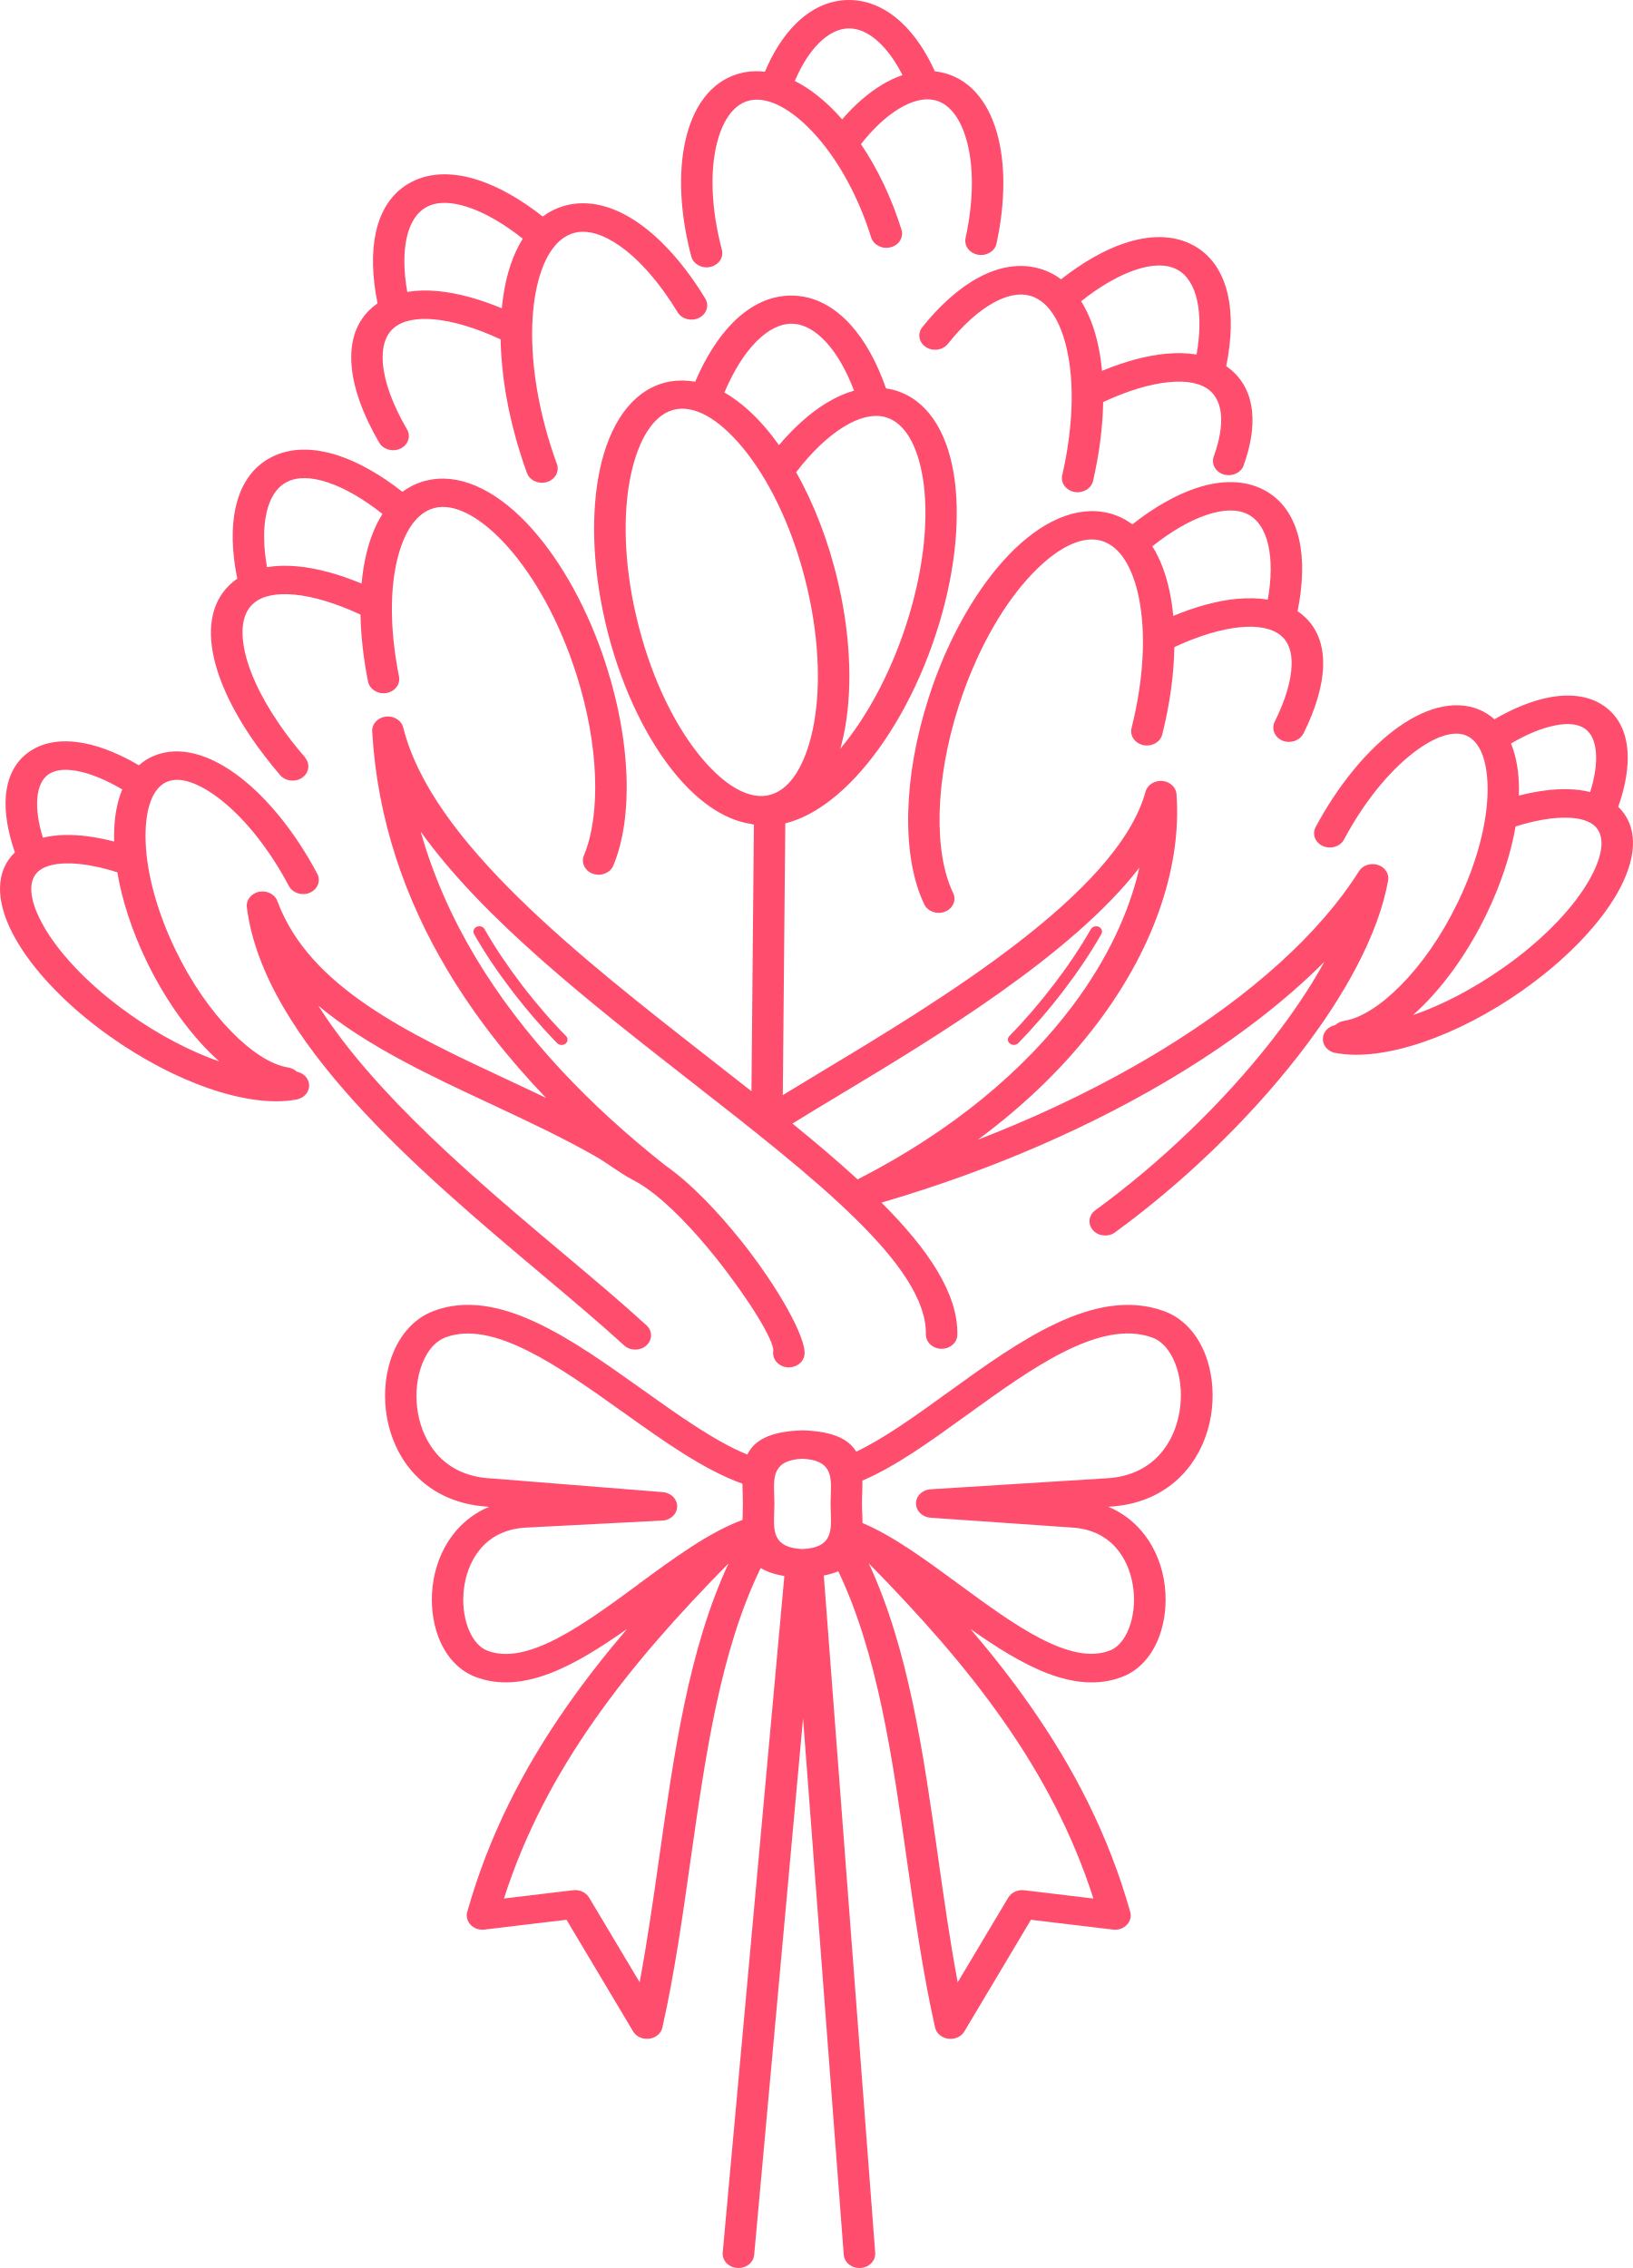
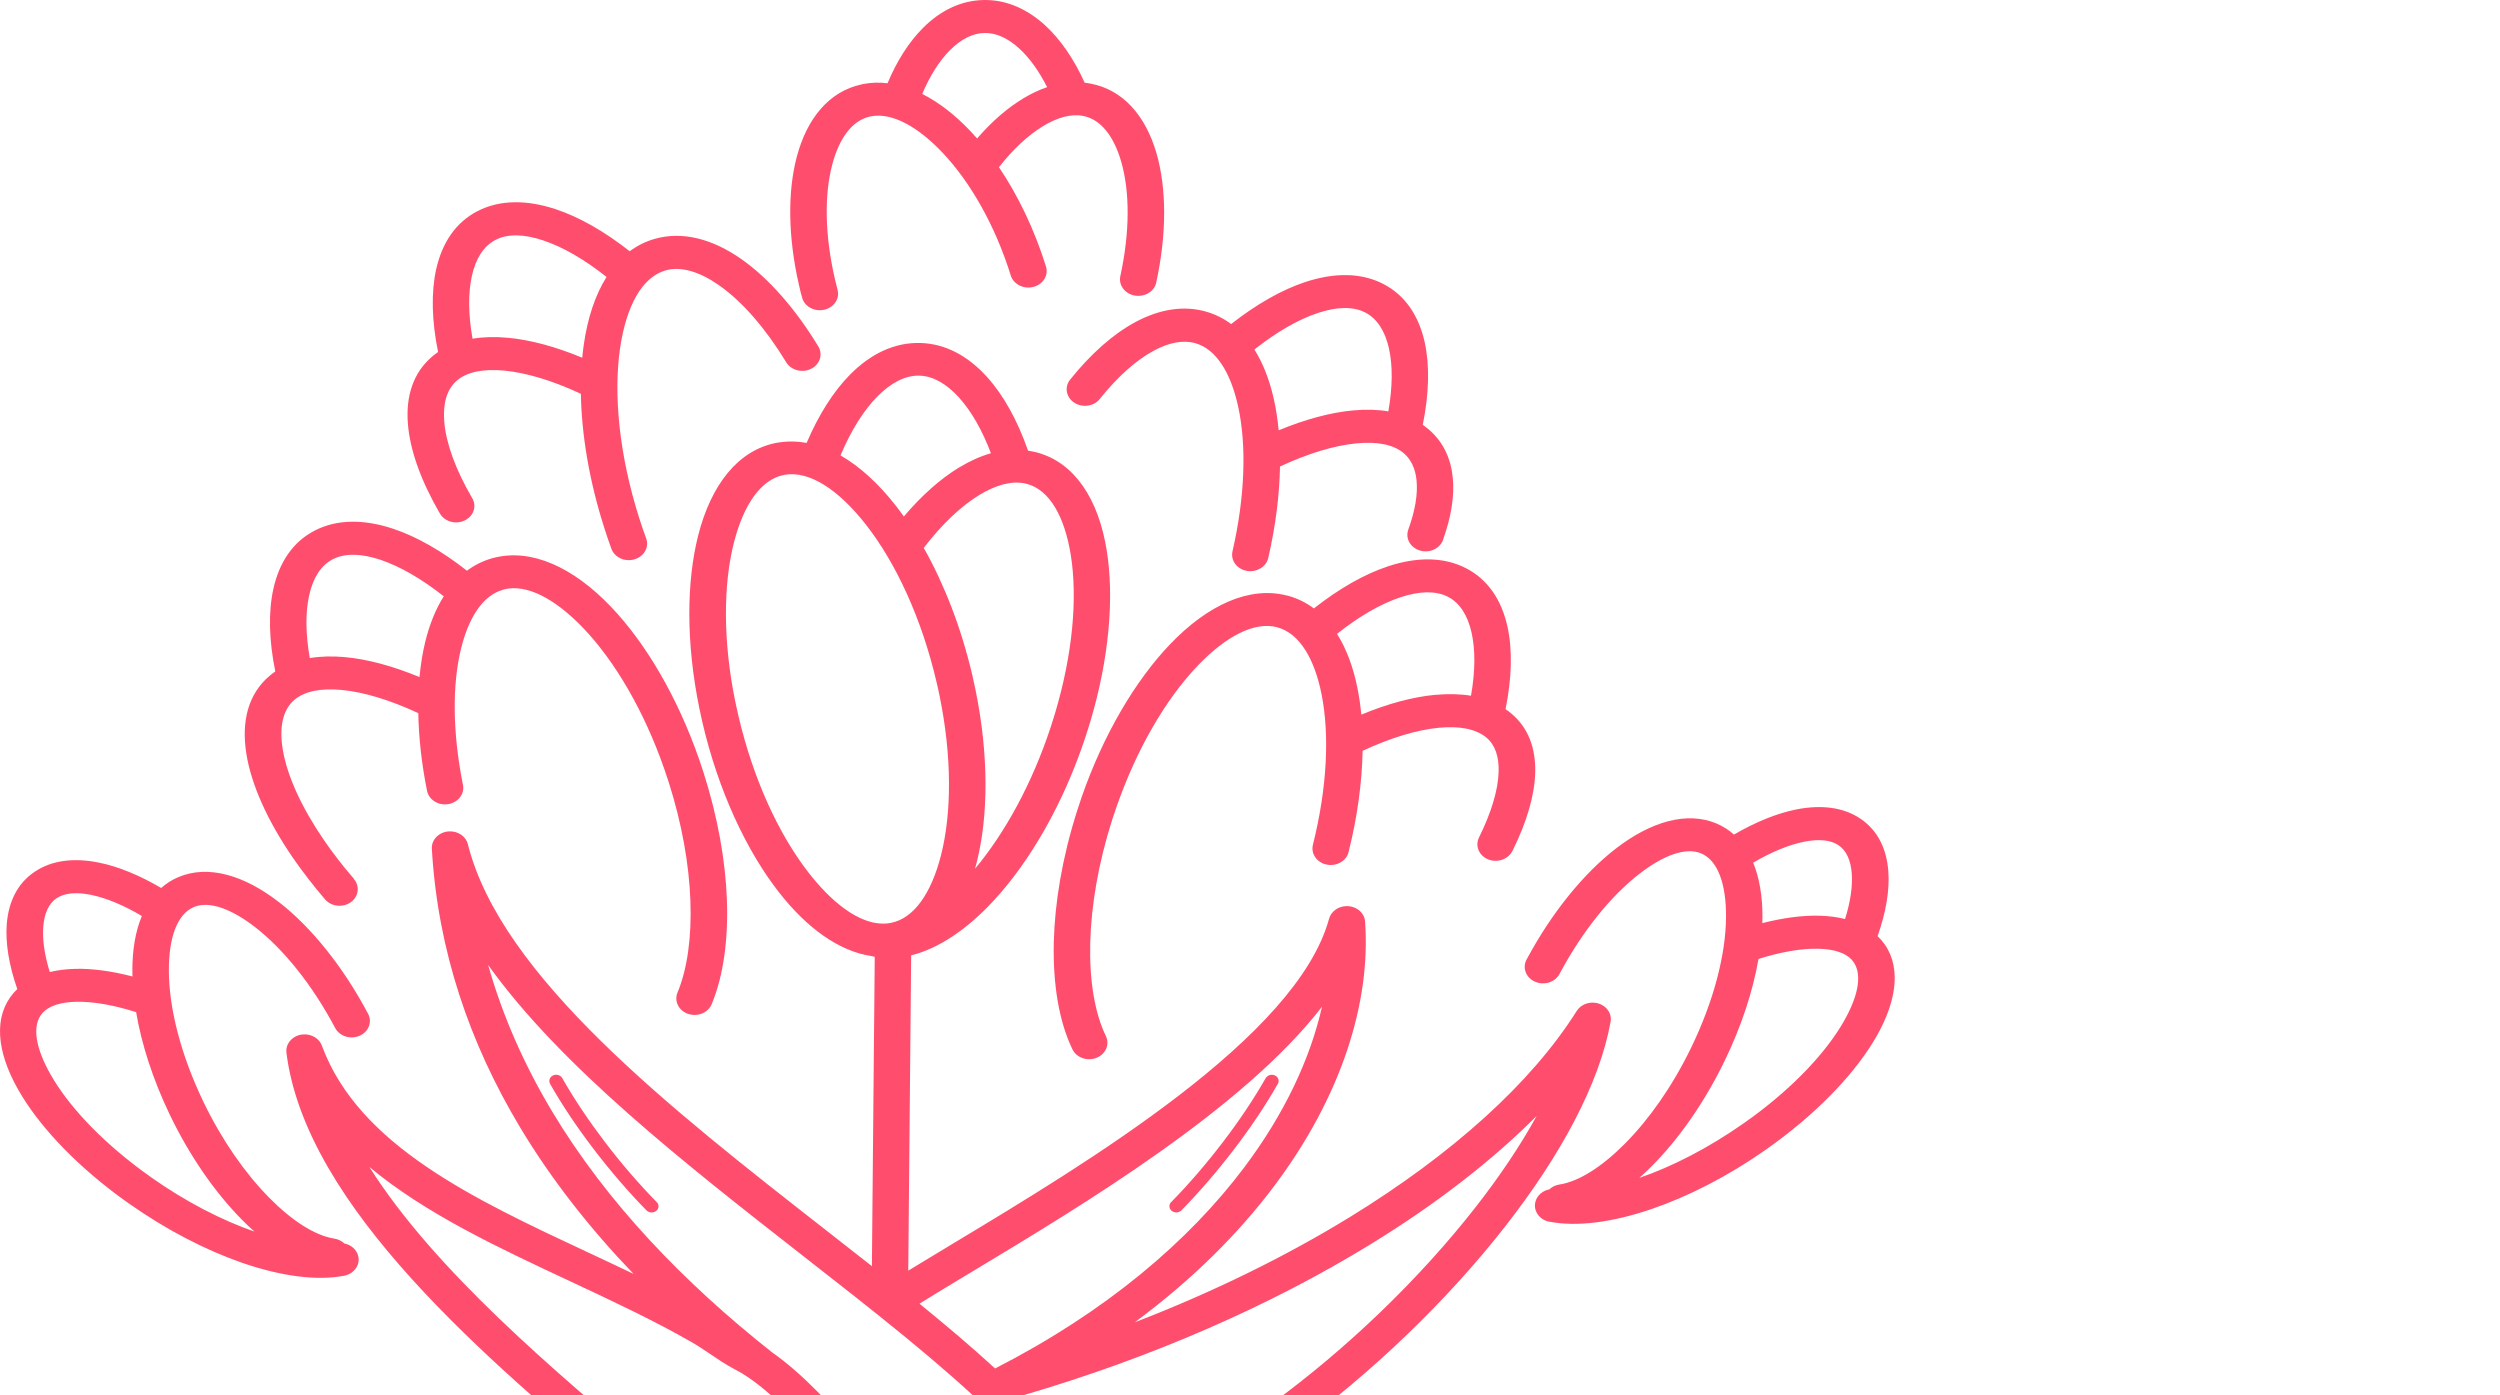
- <svg xmlns="http://www.w3.org/2000/svg" width="72" height="100" viewBox="0 0 72 100" fill="none">
+ <svg xmlns="http://www.w3.org/2000/svg" width="95" height="53" viewBox="0 0 95 53" fill="none">
  <path d="M49.166 54.337C48.867 54.554 48.43 54.512 48.19 54.242C47.95 53.971 47.997 53.576 48.297 53.359C51.153 51.28 53.947 48.599 56.089 45.852C56.989 44.698 57.772 43.536 58.392 42.407C56.683 44.123 54.54 45.777 52.062 47.295C48.319 49.59 43.804 51.583 38.866 53.025C40.918 55.077 42.241 57.022 42.211 58.851C42.206 59.197 41.893 59.475 41.509 59.471C41.126 59.468 40.82 59.183 40.824 58.837C40.873 55.816 35.915 51.942 30.484 47.699C26.048 44.232 21.306 40.526 18.549 36.668C19.104 38.631 19.933 40.486 20.98 42.234C23.052 45.69 25.978 48.733 29.328 51.38L29.332 51.384C30.457 52.169 31.666 53.438 32.707 54.747C34.335 56.792 35.574 59.031 35.469 59.743C35.421 60.087 35.071 60.328 34.691 60.285C34.312 60.239 34.044 59.925 34.093 59.582C34.157 59.142 33.031 57.305 31.581 55.481C30.601 54.251 29.485 53.07 28.491 52.38C28.465 52.364 28.441 52.349 28.419 52.33C28.257 52.219 28.096 52.124 27.941 52.045C27.588 51.862 27.28 51.652 26.967 51.44C26.747 51.292 26.526 51.141 26.267 50.993C24.844 50.176 23.274 49.443 21.699 48.704C18.939 47.415 16.155 46.114 14.037 44.345C16.512 48.264 21.058 52.092 24.866 55.296C26.203 56.419 27.45 57.47 28.506 58.438C28.774 58.685 28.77 59.084 28.497 59.326C28.224 59.569 27.783 59.566 27.515 59.319C26.495 58.384 25.252 57.337 23.919 56.217C18.499 51.655 11.622 45.867 10.884 40.004C10.842 39.659 11.117 39.348 11.498 39.309C11.844 39.274 12.159 39.477 12.246 39.772C13.653 43.53 18.023 45.572 22.335 47.587C22.918 47.86 23.498 48.131 24.073 48.407C22.415 46.68 20.953 44.824 19.759 42.832C17.851 39.649 16.633 36.125 16.41 32.251C16.391 31.905 16.686 31.61 17.068 31.592C17.416 31.576 17.717 31.795 17.783 32.094C19.044 37.1 25.494 42.141 31.393 46.751C31.98 47.209 32.561 47.663 33.132 48.114L33.24 36.358C33.191 36.349 33.142 36.339 33.093 36.326C31.883 36.143 30.669 35.272 29.607 33.916C28.366 32.331 27.295 30.046 26.689 27.44C26.651 27.274 26.613 27.096 26.573 26.905C26.066 24.423 26.084 22.107 26.531 20.347C27.02 18.421 28.046 17.106 29.506 16.828L29.57 16.818C29.928 16.759 30.29 16.765 30.651 16.832C31.107 15.763 31.671 14.871 32.309 14.228C33.091 13.439 33.995 13.008 34.966 13.033C35.918 13.057 36.776 13.518 37.5 14.316C38.13 15.01 38.664 15.973 39.066 17.125C39.148 17.137 39.23 17.152 39.31 17.17C39.323 17.172 39.334 17.175 39.347 17.179L39.411 17.196C40.84 17.583 41.744 18.969 42.057 20.924C42.344 22.712 42.151 25.022 41.422 27.456C41.374 27.612 41.32 27.787 41.256 27.981C40.416 30.538 39.134 32.744 37.748 34.238C36.748 35.317 35.672 36.044 34.624 36.303L34.514 48.285C35.034 47.966 35.609 47.619 36.223 47.25C41.356 44.162 49.274 39.397 50.501 34.924C50.568 34.658 50.82 34.452 51.137 34.433C51.52 34.412 51.851 34.674 51.873 35.02C52.096 38.072 50.987 41.657 48.411 45.081C47.059 46.88 45.301 48.636 43.118 50.25C46.106 49.096 48.86 47.741 51.28 46.258C55.176 43.868 58.194 41.154 59.915 38.416C60.054 38.196 60.335 38.065 60.627 38.107C61.004 38.161 61.264 38.483 61.203 38.825C60.779 41.194 59.289 43.924 57.221 46.575C55.007 49.416 52.115 52.188 49.161 54.338L49.166 54.337ZM48.098 40.969C48.164 40.854 48.321 40.808 48.447 40.866C48.574 40.925 48.627 41.067 48.56 41.182C48.097 41.999 47.527 42.846 46.91 43.654C46.263 44.503 45.566 45.309 44.895 45.993C44.799 46.091 44.634 46.099 44.525 46.012C44.417 45.925 44.409 45.775 44.504 45.68C45.166 45.008 45.848 44.217 46.481 43.386C47.087 42.593 47.645 41.762 48.096 40.967L48.098 40.969ZM20.903 41.182C20.837 41.067 20.889 40.925 21.016 40.866C21.143 40.807 21.299 40.852 21.366 40.969C21.817 41.764 22.375 42.593 22.981 43.389C23.612 44.219 24.296 45.009 24.958 45.682C25.053 45.78 25.045 45.928 24.937 46.014C24.829 46.101 24.664 46.093 24.567 45.995C23.896 45.312 23.199 44.505 22.552 43.656C21.935 42.849 21.364 42.001 20.902 41.184L20.903 41.182ZM36.322 69.463L38.588 99.329C38.614 99.675 38.324 99.976 37.94 99.999C37.557 100.021 37.226 99.759 37.201 99.413L35.407 75.768L33.252 99.423C33.22 99.769 32.885 100.028 32.501 99.998C32.118 99.97 31.833 99.665 31.865 99.32L34.583 69.489C34.138 69.417 33.797 69.296 33.539 69.137C31.755 72.799 31.101 77.417 30.445 82.034C30.092 84.521 29.74 87.008 29.213 89.362C29.182 89.551 29.055 89.724 28.855 89.822C28.517 89.986 28.095 89.872 27.913 89.566L24.978 84.646L21.419 85.071C21.317 85.09 21.21 85.09 21.104 85.066C20.732 84.98 20.507 84.638 20.601 84.3C21.549 80.927 23.088 77.957 25.006 75.216C25.823 74.049 26.708 72.923 27.647 71.824C25.348 73.445 23.041 74.746 20.939 73.928C20.102 73.603 19.52 72.839 19.238 71.908C19.029 71.216 18.98 70.418 19.118 69.646C19.257 68.861 19.587 68.094 20.129 67.473C20.507 67.041 20.982 66.681 21.561 66.439C21.553 66.439 21.544 66.437 21.535 66.435C20.023 66.348 18.912 65.734 18.16 64.867C17.569 64.186 17.212 63.35 17.06 62.497C16.912 61.654 16.966 60.788 17.198 60.033C17.515 59.003 18.169 58.162 19.112 57.806C21.96 56.731 25.187 59.031 28.329 61.272C29.948 62.425 31.543 63.562 32.951 64.135C33.238 63.537 33.893 63.116 35.351 63.067H35.361H35.41C36.77 63.111 37.432 63.476 37.752 64.006C38.98 63.425 40.364 62.427 41.786 61.4C44.937 59.124 48.266 56.719 51.305 57.803C52.261 58.144 52.922 58.979 53.242 60.008C53.474 60.755 53.529 61.61 53.389 62.441C53.246 63.286 52.9 64.116 52.329 64.802C51.572 65.71 50.433 66.355 48.868 66.437C49.45 66.682 49.925 67.04 50.304 67.474C50.847 68.094 51.176 68.862 51.316 69.647C51.453 70.418 51.404 71.214 51.195 71.909C50.913 72.842 50.332 73.604 49.495 73.929C47.393 74.747 45.084 73.447 42.787 71.824C43.725 72.922 44.611 74.047 45.428 75.217C47.346 77.96 48.884 80.928 49.833 84.301C49.927 84.638 49.703 84.98 49.33 85.067C49.222 85.091 49.115 85.091 49.015 85.072L45.455 84.647L42.521 89.567C42.34 89.873 41.919 89.986 41.579 89.822C41.379 89.724 41.252 89.552 41.221 89.363C40.693 87.009 40.34 84.522 39.988 82.034C39.343 77.476 38.695 72.916 36.961 69.279C36.782 69.355 36.573 69.418 36.33 69.466L36.322 69.463ZM32.122 68.933C29.934 71.154 27.897 73.427 26.18 75.884C24.511 78.269 23.14 80.836 22.22 83.708L25.273 83.343C25.567 83.308 25.842 83.446 25.974 83.668L28.202 87.401C28.541 85.6 28.804 83.737 29.069 81.873C29.72 77.285 30.369 72.697 32.123 68.931L32.122 68.933ZM28.152 69.847C29.725 68.69 31.276 67.552 32.738 67.016C32.74 66.918 32.743 66.818 32.747 66.72C32.751 66.618 32.754 66.517 32.754 66.312C32.754 66.108 32.751 66.007 32.747 65.905C32.742 65.743 32.737 65.58 32.735 65.419C31.06 64.825 29.278 63.555 27.465 62.263C24.639 60.247 21.737 58.18 19.641 58.969C19.121 59.165 18.739 59.698 18.533 60.37C18.352 60.957 18.31 61.637 18.428 62.303C18.544 62.958 18.813 63.591 19.25 64.098C19.77 64.698 20.547 65.122 21.616 65.185C21.638 65.185 21.659 65.185 21.682 65.187L29.223 65.79V65.791C29.562 65.817 29.837 66.065 29.856 66.382C29.878 66.728 29.583 67.025 29.2 67.045L23.195 67.354C22.306 67.4 21.654 67.751 21.214 68.255C20.828 68.697 20.589 69.261 20.485 69.847C20.379 70.445 20.414 71.057 20.572 71.583C20.746 72.16 21.061 72.613 21.484 72.779C23.24 73.462 25.727 71.634 28.15 69.853L28.152 69.847ZM35.382 68.3C36.68 68.25 36.656 67.509 36.632 66.753C36.627 66.569 36.62 66.388 36.62 66.31C36.62 66.234 36.627 66.051 36.632 65.868C36.656 65.113 36.682 64.372 35.382 64.32C34.084 64.371 34.108 65.112 34.132 65.868C34.137 66.051 34.144 66.233 34.144 66.31C34.144 66.387 34.137 66.569 34.132 66.753C34.108 67.508 34.082 68.249 35.382 68.3ZM38.019 66.72C38.024 66.865 38.029 67.008 38.029 67.152C39.39 67.728 40.821 68.781 42.273 69.847C44.696 71.628 47.183 73.455 48.939 72.773C49.363 72.608 49.677 72.154 49.851 71.578C50.01 71.052 50.044 70.441 49.938 69.842C49.834 69.256 49.597 68.692 49.209 68.249C48.774 67.751 48.133 67.403 47.258 67.351C47.244 67.351 47.23 67.351 47.214 67.349L41.03 66.919C40.691 66.896 40.412 66.65 40.388 66.334C40.361 65.988 40.652 65.687 41.035 65.665L48.753 65.182H48.763C49.877 65.128 50.68 64.677 51.21 64.041C51.635 63.533 51.894 62.901 52.004 62.253C52.117 61.593 52.075 60.923 51.896 60.346C51.689 59.68 51.31 59.156 50.793 58.971C48.496 58.153 45.489 60.326 42.643 62.381C41.04 63.54 39.484 64.664 38.025 65.28C38.026 65.484 38.02 65.692 38.013 65.902C38.009 66.004 38.005 66.105 38.005 66.31C38.005 66.514 38.009 66.615 38.013 66.717L38.019 66.72ZM44.247 75.884C42.529 73.427 40.492 71.154 38.305 68.933C40.058 72.7 40.709 77.286 41.359 81.875C41.624 83.738 41.887 85.601 42.226 87.403L44.454 83.669C44.587 83.448 44.861 83.309 45.156 83.344L48.209 83.709C47.288 80.837 45.918 78.272 44.249 75.886L44.247 75.884ZM43.939 10.735C43.866 11.076 43.501 11.297 43.122 11.232C42.745 11.165 42.499 10.835 42.572 10.494C42.94 8.812 42.934 7.283 42.607 6.147C42.327 5.176 41.828 4.528 41.149 4.403C40.697 4.319 40.178 4.464 39.637 4.793C39.069 5.137 38.496 5.672 37.96 6.354C38.683 7.423 39.307 8.714 39.748 10.129C39.852 10.463 39.636 10.811 39.266 10.903C38.896 10.998 38.512 10.801 38.409 10.468C37.815 8.561 36.872 6.921 35.826 5.812C34.882 4.812 33.899 4.268 33.097 4.42C33.06 4.428 33.074 4.424 33.062 4.428C32.385 4.575 31.89 5.251 31.626 6.252C31.323 7.401 31.34 8.926 31.725 10.597C31.764 10.76 31.796 10.899 31.828 11.017C31.917 11.354 31.686 11.691 31.314 11.771C30.942 11.852 30.567 11.644 30.479 11.306C30.431 11.13 30.393 10.979 30.366 10.852C29.939 9.003 29.927 7.283 30.277 5.962C30.665 4.493 31.506 3.474 32.74 3.207L32.813 3.19C33.112 3.135 33.418 3.126 33.726 3.163C34.083 2.311 34.541 1.595 35.072 1.063C35.74 0.394 36.53 0.011 37.399 0C38.247 -0.01 39.035 0.34 39.718 0.965C40.299 1.498 40.812 2.245 41.217 3.143C41.286 3.15 41.356 3.16 41.426 3.174C42.672 3.405 43.533 4.389 43.95 5.835C44.329 7.15 44.343 8.876 43.936 10.738L43.939 10.735ZM38.867 3.749C39.173 3.564 39.481 3.416 39.791 3.312C39.484 2.705 39.126 2.206 38.733 1.844C38.315 1.461 37.868 1.247 37.42 1.253C36.964 1.258 36.515 1.492 36.106 1.901C35.698 2.308 35.338 2.878 35.044 3.57C35.678 3.888 36.301 4.373 36.886 4.993C36.967 5.08 37.05 5.169 37.13 5.262C37.681 4.626 38.27 4.11 38.869 3.749L38.867 3.749ZM58.876 46.427C58.5 46.353 58.261 46.019 58.343 45.678C58.402 45.43 58.616 45.248 58.874 45.196C58.975 45.102 59.107 45.034 59.262 45.011C59.994 44.899 60.871 44.342 61.749 43.457C62.66 42.54 63.544 41.292 64.256 39.827C65.135 38.019 65.581 36.247 65.589 34.843C65.597 33.604 65.283 32.702 64.647 32.431C64.065 32.184 63.217 32.495 62.301 33.203C61.234 34.028 60.142 35.361 59.26 37.013C59.093 37.326 58.679 37.457 58.332 37.305C57.987 37.155 57.841 36.779 58.008 36.466C58.976 34.657 60.193 33.18 61.398 32.249C62.736 31.214 64.11 30.819 65.234 31.296C65.479 31.401 65.698 31.541 65.891 31.714C66.717 31.233 67.524 30.906 68.258 30.759C69.214 30.569 70.064 30.674 70.716 31.123C71.355 31.563 71.695 32.255 71.757 33.117C71.81 33.828 71.667 34.669 71.349 35.574C71.384 35.607 71.416 35.642 71.45 35.679C71.464 35.691 71.476 35.705 71.489 35.719C72.256 36.612 72.131 37.941 71.304 39.388C70.563 40.685 69.234 42.12 67.492 43.406C67.332 43.525 67.207 43.616 67.116 43.679C65.666 44.698 64.153 45.467 62.765 45.942C61.28 46.451 59.916 46.628 58.881 46.424L58.876 46.427ZM62.289 44.762C63.542 44.331 64.921 43.626 66.255 42.688C66.412 42.577 66.531 42.492 66.61 42.435C68.203 41.258 69.404 39.969 70.063 38.815C70.637 37.812 70.787 36.964 70.385 36.494C70.378 36.485 70.369 36.476 70.363 36.466C70.117 36.202 69.677 36.067 69.105 36.053C68.462 36.036 67.683 36.17 66.823 36.44C66.612 37.655 66.179 38.993 65.526 40.336C64.753 41.923 63.787 43.288 62.781 44.3C62.62 44.465 62.454 44.618 62.289 44.765L62.289 44.762ZM69.143 34.797C69.491 34.806 69.815 34.848 70.113 34.923C70.314 34.275 70.403 33.688 70.367 33.196C70.331 32.703 70.169 32.328 69.871 32.123C69.564 31.913 69.108 31.875 68.555 31.987C67.975 32.102 67.317 32.374 66.621 32.782C66.859 33.361 66.976 34.063 66.973 34.85C66.973 34.925 66.971 35.002 66.968 35.079C67.756 34.878 68.493 34.78 69.142 34.797L69.143 34.797ZM13.086 47.251C13.342 47.304 13.556 47.485 13.614 47.733C13.694 48.073 13.454 48.406 13.078 48.478C12.04 48.679 10.676 48.497 9.196 47.985C7.816 47.506 6.309 46.732 4.857 45.704C4.728 45.613 4.601 45.52 4.479 45.43C2.744 44.138 1.422 42.7 0.687 41.399C-0.135 39.95 -0.253 38.621 0.516 37.732C0.529 37.718 0.54 37.704 0.553 37.691C0.585 37.655 0.62 37.62 0.657 37.585C0.342 36.678 0.202 35.837 0.256 35.125C0.323 34.265 0.663 33.571 1.306 33.135C1.96 32.687 2.81 32.586 3.764 32.78C4.495 32.928 5.301 33.259 6.124 33.743C6.319 33.57 6.539 33.43 6.786 33.327C7.912 32.853 9.284 33.255 10.618 34.295C11.818 35.23 13.027 36.711 13.988 38.525C14.154 38.838 14.007 39.212 13.661 39.361C13.317 39.509 12.902 39.378 12.737 39.065C11.861 37.412 10.775 36.075 9.71 35.244C8.798 34.535 7.952 34.222 7.367 34.468C6.731 34.736 6.414 35.636 6.417 36.875C6.418 38.28 6.857 40.053 7.727 41.864C8.432 43.328 9.311 44.58 10.22 45.503C11.093 46.391 11.968 46.95 12.698 47.066C12.854 47.09 12.988 47.158 13.087 47.253L13.086 47.251ZM5.711 44.716C7.038 45.655 8.412 46.364 9.669 46.801C9.505 46.657 9.342 46.501 9.18 46.336C8.182 45.322 7.221 43.956 6.454 42.363C5.807 41.017 5.378 39.677 5.173 38.462C4.316 38.189 3.537 38.054 2.893 38.068C2.313 38.082 1.868 38.217 1.622 38.486L1.608 38.502C1.203 38.97 1.349 39.82 1.92 40.827C2.574 41.982 3.77 43.277 5.359 44.459C5.476 44.544 5.592 44.63 5.711 44.714L5.711 44.716ZM1.889 36.938C2.187 36.865 2.512 36.825 2.86 36.816C3.507 36.8 4.245 36.9 5.034 37.106C5.032 37.029 5.03 36.953 5.03 36.876C5.029 36.087 5.148 35.386 5.391 34.808C4.698 34.399 4.04 34.124 3.46 34.005C2.909 33.893 2.45 33.928 2.144 34.138C1.845 34.343 1.683 34.717 1.645 35.21C1.606 35.703 1.692 36.292 1.892 36.939L1.889 36.938ZM17.946 18.931C18.126 19.239 17.995 19.618 17.656 19.779C17.316 19.94 16.897 19.823 16.717 19.515C16.003 18.288 15.582 17.118 15.501 16.12C15.412 15.051 15.706 14.154 16.429 13.542C16.499 13.483 16.572 13.429 16.647 13.376C16.405 12.19 16.379 11.111 16.575 10.23C16.802 9.218 17.322 8.445 18.149 8.021C18.995 7.585 20.017 7.587 21.117 7.95C22.014 8.247 22.972 8.795 23.93 9.548C24.215 9.335 24.532 9.174 24.882 9.076C25.938 8.776 27.077 9.078 28.178 9.85C29.205 10.572 30.218 11.719 31.096 13.163C31.28 13.467 31.157 13.85 30.82 14.016C30.485 14.183 30.061 14.071 29.877 13.768C29.089 12.471 28.204 11.459 27.329 10.844C26.591 10.327 25.884 10.108 25.294 10.275C24.386 10.534 23.791 11.653 23.56 13.251C23.308 15.018 23.533 17.309 24.295 19.702C24.322 19.791 24.366 19.919 24.421 20.083C24.449 20.164 24.494 20.29 24.555 20.461C24.676 20.791 24.477 21.146 24.112 21.254C23.746 21.363 23.353 21.183 23.233 20.854C23.201 20.767 23.154 20.634 23.091 20.452C23.058 20.356 23.015 20.221 22.959 20.047C22.387 18.257 22.1 16.51 22.073 14.964C21.006 14.467 20.008 14.164 19.163 14.083C18.386 14.01 17.762 14.125 17.37 14.455C16.978 14.786 16.825 15.335 16.882 16.025C16.95 16.854 17.317 17.853 17.942 18.927L17.946 18.931ZM17.956 12.871C18.372 12.801 18.825 12.79 19.307 12.836C20.16 12.916 21.117 13.175 22.125 13.593C22.141 13.423 22.16 13.257 22.184 13.095C22.328 12.081 22.621 11.205 23.049 10.524C22.209 9.859 21.386 9.382 20.636 9.134C19.92 8.896 19.297 8.875 18.833 9.115C18.377 9.349 18.079 9.826 17.933 10.478C17.785 11.137 17.795 11.954 17.956 12.871L17.956 12.871ZM13.449 33.404C13.684 33.678 13.629 34.073 13.327 34.287C13.024 34.5 12.588 34.451 12.351 34.176C12.142 33.934 11.925 33.666 11.702 33.377C11.493 33.107 11.296 32.838 11.115 32.574C10.156 31.172 9.55 29.814 9.364 28.657C9.162 27.413 9.432 26.369 10.243 25.682C10.313 25.622 10.386 25.568 10.461 25.516C10.219 24.329 10.193 23.25 10.39 22.369C10.616 21.357 11.136 20.584 11.963 20.16C12.809 19.725 13.831 19.726 14.931 20.09C15.826 20.387 16.787 20.934 17.744 21.687C18.029 21.474 18.348 21.315 18.696 21.215C18.731 21.205 18.751 21.199 18.76 21.198V21.199C20.192 20.827 21.778 21.554 23.208 23.047C24.517 24.414 25.733 26.456 26.57 28.862C26.614 28.985 26.669 29.159 26.743 29.383C27.279 31.067 27.566 32.708 27.622 34.178C27.681 35.732 27.481 37.108 27.044 38.16C26.91 38.484 26.512 38.649 26.151 38.528C25.793 38.408 25.61 38.046 25.744 37.721C26.119 36.82 26.287 35.61 26.235 34.216C26.183 32.842 25.915 31.306 25.412 29.726C25.375 29.61 25.319 29.444 25.247 29.233C24.467 26.989 23.351 25.11 22.161 23.864C21.09 22.747 20.007 22.176 19.144 22.4V22.401L19.113 22.41C18.357 22.625 17.816 23.447 17.52 24.647C17.182 26.021 17.194 27.839 17.593 29.828C17.661 30.169 17.41 30.496 17.033 30.557C16.655 30.618 16.295 30.39 16.227 30.05C16.02 29.018 15.912 28.024 15.895 27.099C14.828 26.603 13.83 26.299 12.985 26.218C12.208 26.145 11.584 26.26 11.192 26.591C10.743 26.97 10.607 27.633 10.743 28.468C10.905 29.463 11.443 30.654 12.299 31.908C12.47 32.158 12.651 32.406 12.842 32.654C13.016 32.879 13.219 33.128 13.453 33.398L13.449 33.404ZM11.772 25.007C12.188 24.937 12.641 24.927 13.123 24.972C13.976 25.052 14.933 25.311 15.941 25.729C15.986 25.25 16.059 24.797 16.161 24.382C16.323 23.723 16.558 23.142 16.863 22.66C16.024 21.996 15.2 21.521 14.452 21.27C13.737 21.033 13.114 21.012 12.649 21.251C12.193 21.485 11.895 21.962 11.75 22.615C11.602 23.274 11.612 24.09 11.772 25.008L11.772 25.007ZM54.836 20.517C54.718 20.848 54.326 21.027 53.96 20.921C53.594 20.814 53.396 20.459 53.514 20.129C53.772 19.418 53.882 18.779 53.829 18.253C53.785 17.814 53.625 17.462 53.342 17.221C52.95 16.888 52.325 16.773 51.549 16.848C50.703 16.929 49.706 17.231 48.64 17.727C48.621 18.808 48.474 19.984 48.194 21.204C48.115 21.543 47.748 21.761 47.372 21.692C46.996 21.621 46.756 21.288 46.835 20.949C47.315 18.857 47.372 16.922 47.05 15.45C46.768 14.155 46.211 13.265 45.421 13.041C44.958 12.91 44.423 13.017 43.857 13.319C43.174 13.684 42.467 14.317 41.792 15.161C41.568 15.443 41.132 15.506 40.821 15.301C40.509 15.096 40.441 14.705 40.666 14.424C41.451 13.444 42.301 12.691 43.148 12.237C44.056 11.751 44.972 11.596 45.832 11.842C46.18 11.942 46.498 12.101 46.784 12.314C47.741 11.563 48.7 11.015 49.595 10.719C50.695 10.354 51.717 10.354 52.563 10.789C53.39 11.214 53.91 11.986 54.137 12.998C54.333 13.879 54.307 14.957 54.065 16.144C54.14 16.197 54.213 16.251 54.283 16.311C54.829 16.773 55.131 17.4 55.205 18.146C55.277 18.849 55.144 19.656 54.831 20.523L54.836 20.517ZM51.407 15.597C51.889 15.551 52.343 15.562 52.757 15.632C52.918 14.714 52.928 13.898 52.78 13.239C52.633 12.587 52.336 12.109 51.88 11.875C51.416 11.636 50.79 11.657 50.077 11.894C49.329 12.142 48.505 12.62 47.667 13.282C48.002 13.813 48.253 14.463 48.415 15.207C48.493 15.567 48.552 15.949 48.589 16.352C49.596 15.935 50.552 15.677 51.405 15.597L51.407 15.597ZM57.469 32.339C57.313 32.655 56.902 32.797 56.552 32.658C56.202 32.516 56.046 32.145 56.2 31.829C56.669 30.881 56.929 30.023 56.948 29.322C56.965 28.754 56.816 28.307 56.484 28.029C56.085 27.697 55.459 27.58 54.681 27.655C53.836 27.736 52.843 28.036 51.779 28.532C51.758 29.721 51.584 31.028 51.246 32.38C51.163 32.719 50.79 32.93 50.416 32.855C50.041 32.778 49.807 32.443 49.89 32.105C50.433 29.936 50.527 27.919 50.219 26.381C49.946 25.017 49.38 24.079 48.56 23.845L48.529 23.836V23.834C47.666 23.609 46.581 24.18 45.512 25.299C44.322 26.542 43.208 28.424 42.426 30.667C42.354 30.878 42.297 31.043 42.26 31.16C41.734 32.812 41.464 34.416 41.429 35.836C41.394 37.267 41.6 38.494 42.024 39.372C42.177 39.69 42.017 40.06 41.666 40.198C41.314 40.337 40.905 40.191 40.752 39.874C40.249 38.832 40.006 37.422 40.044 35.811C40.081 34.289 40.368 32.576 40.929 30.816C41 30.59 41.058 30.417 41.101 30.295C41.938 27.888 43.155 25.849 44.464 24.48C45.893 22.987 47.478 22.26 48.911 22.632V22.63C48.92 22.632 48.941 22.639 48.976 22.648C49.324 22.747 49.642 22.907 49.928 23.12C50.885 22.366 51.844 21.819 52.74 21.522C53.84 21.157 54.863 21.157 55.708 21.592C56.535 22.017 57.055 22.79 57.282 23.802C57.479 24.682 57.452 25.759 57.211 26.948C57.286 26.998 57.357 27.053 57.426 27.11C58.072 27.649 58.362 28.423 58.338 29.358C58.316 30.229 58.013 31.25 57.47 32.345L57.469 32.339ZM54.54 26.405C55.026 26.36 55.482 26.37 55.898 26.438C56.06 25.518 56.068 24.702 55.92 24.041C55.774 23.39 55.477 22.912 55.021 22.678C54.556 22.439 53.931 22.459 53.218 22.697C52.468 22.945 51.644 23.422 50.807 24.087C51.164 24.653 51.425 25.354 51.585 26.156C51.648 26.472 51.697 26.807 51.73 27.156C52.734 26.74 53.689 26.483 54.538 26.403L54.54 26.405ZM33.298 35.076C33.337 35.078 33.375 35.083 33.413 35.09C33.553 35.102 33.689 35.099 33.821 35.076L33.853 35.069C34.73 34.903 35.391 33.939 35.758 32.499C36.166 30.895 36.177 28.759 35.705 26.448C35.674 26.292 35.638 26.125 35.594 25.943C35.028 23.502 34.041 21.386 32.904 19.935C31.874 18.619 30.767 17.883 29.827 18.041L29.794 18.048C28.917 18.214 28.257 19.177 27.89 20.617C27.481 22.221 27.47 24.36 27.942 26.67C27.974 26.826 28.01 26.993 28.054 27.175C28.62 29.616 29.606 31.732 30.744 33.183C31.589 34.263 32.486 34.952 33.299 35.078L33.298 35.076ZM37.048 33.015C38.184 31.659 39.221 29.777 39.932 27.614C39.981 27.467 40.031 27.303 40.087 27.12C40.767 24.849 40.95 22.719 40.69 21.09C40.454 19.629 39.885 18.62 39.026 18.389H39.024C39.014 18.385 39.023 18.389 38.993 18.381L38.97 18.376C38.455 18.259 37.853 18.422 37.218 18.808C36.512 19.236 35.788 19.929 35.103 20.82C35.881 22.199 36.532 23.863 36.955 25.686C36.993 25.853 37.033 26.03 37.071 26.221C37.577 28.703 37.56 31.019 37.113 32.779C37.092 32.858 37.071 32.936 37.05 33.013L37.048 33.015ZM36.444 17.766C36.847 17.521 37.253 17.338 37.655 17.223C37.323 16.346 36.909 15.621 36.437 15.101C35.968 14.585 35.458 14.288 34.936 14.275C34.401 14.261 33.86 14.544 33.35 15.057C32.817 15.594 32.337 16.364 31.94 17.306C32.672 17.725 33.383 18.376 34.036 19.21C34.14 19.343 34.243 19.483 34.346 19.626C35.02 18.832 35.731 18.198 36.445 17.764L36.444 17.766ZM34.938 49.539C35.967 50.375 36.936 51.196 37.813 52.002C42.057 49.831 45.183 47.148 47.275 44.369C48.812 42.326 49.788 40.234 50.236 38.257C47.249 42.12 41.218 45.751 37.002 48.287C36.245 48.741 35.548 49.161 34.939 49.54L34.938 49.539Z" fill="#FF4E6D" />
</svg>
